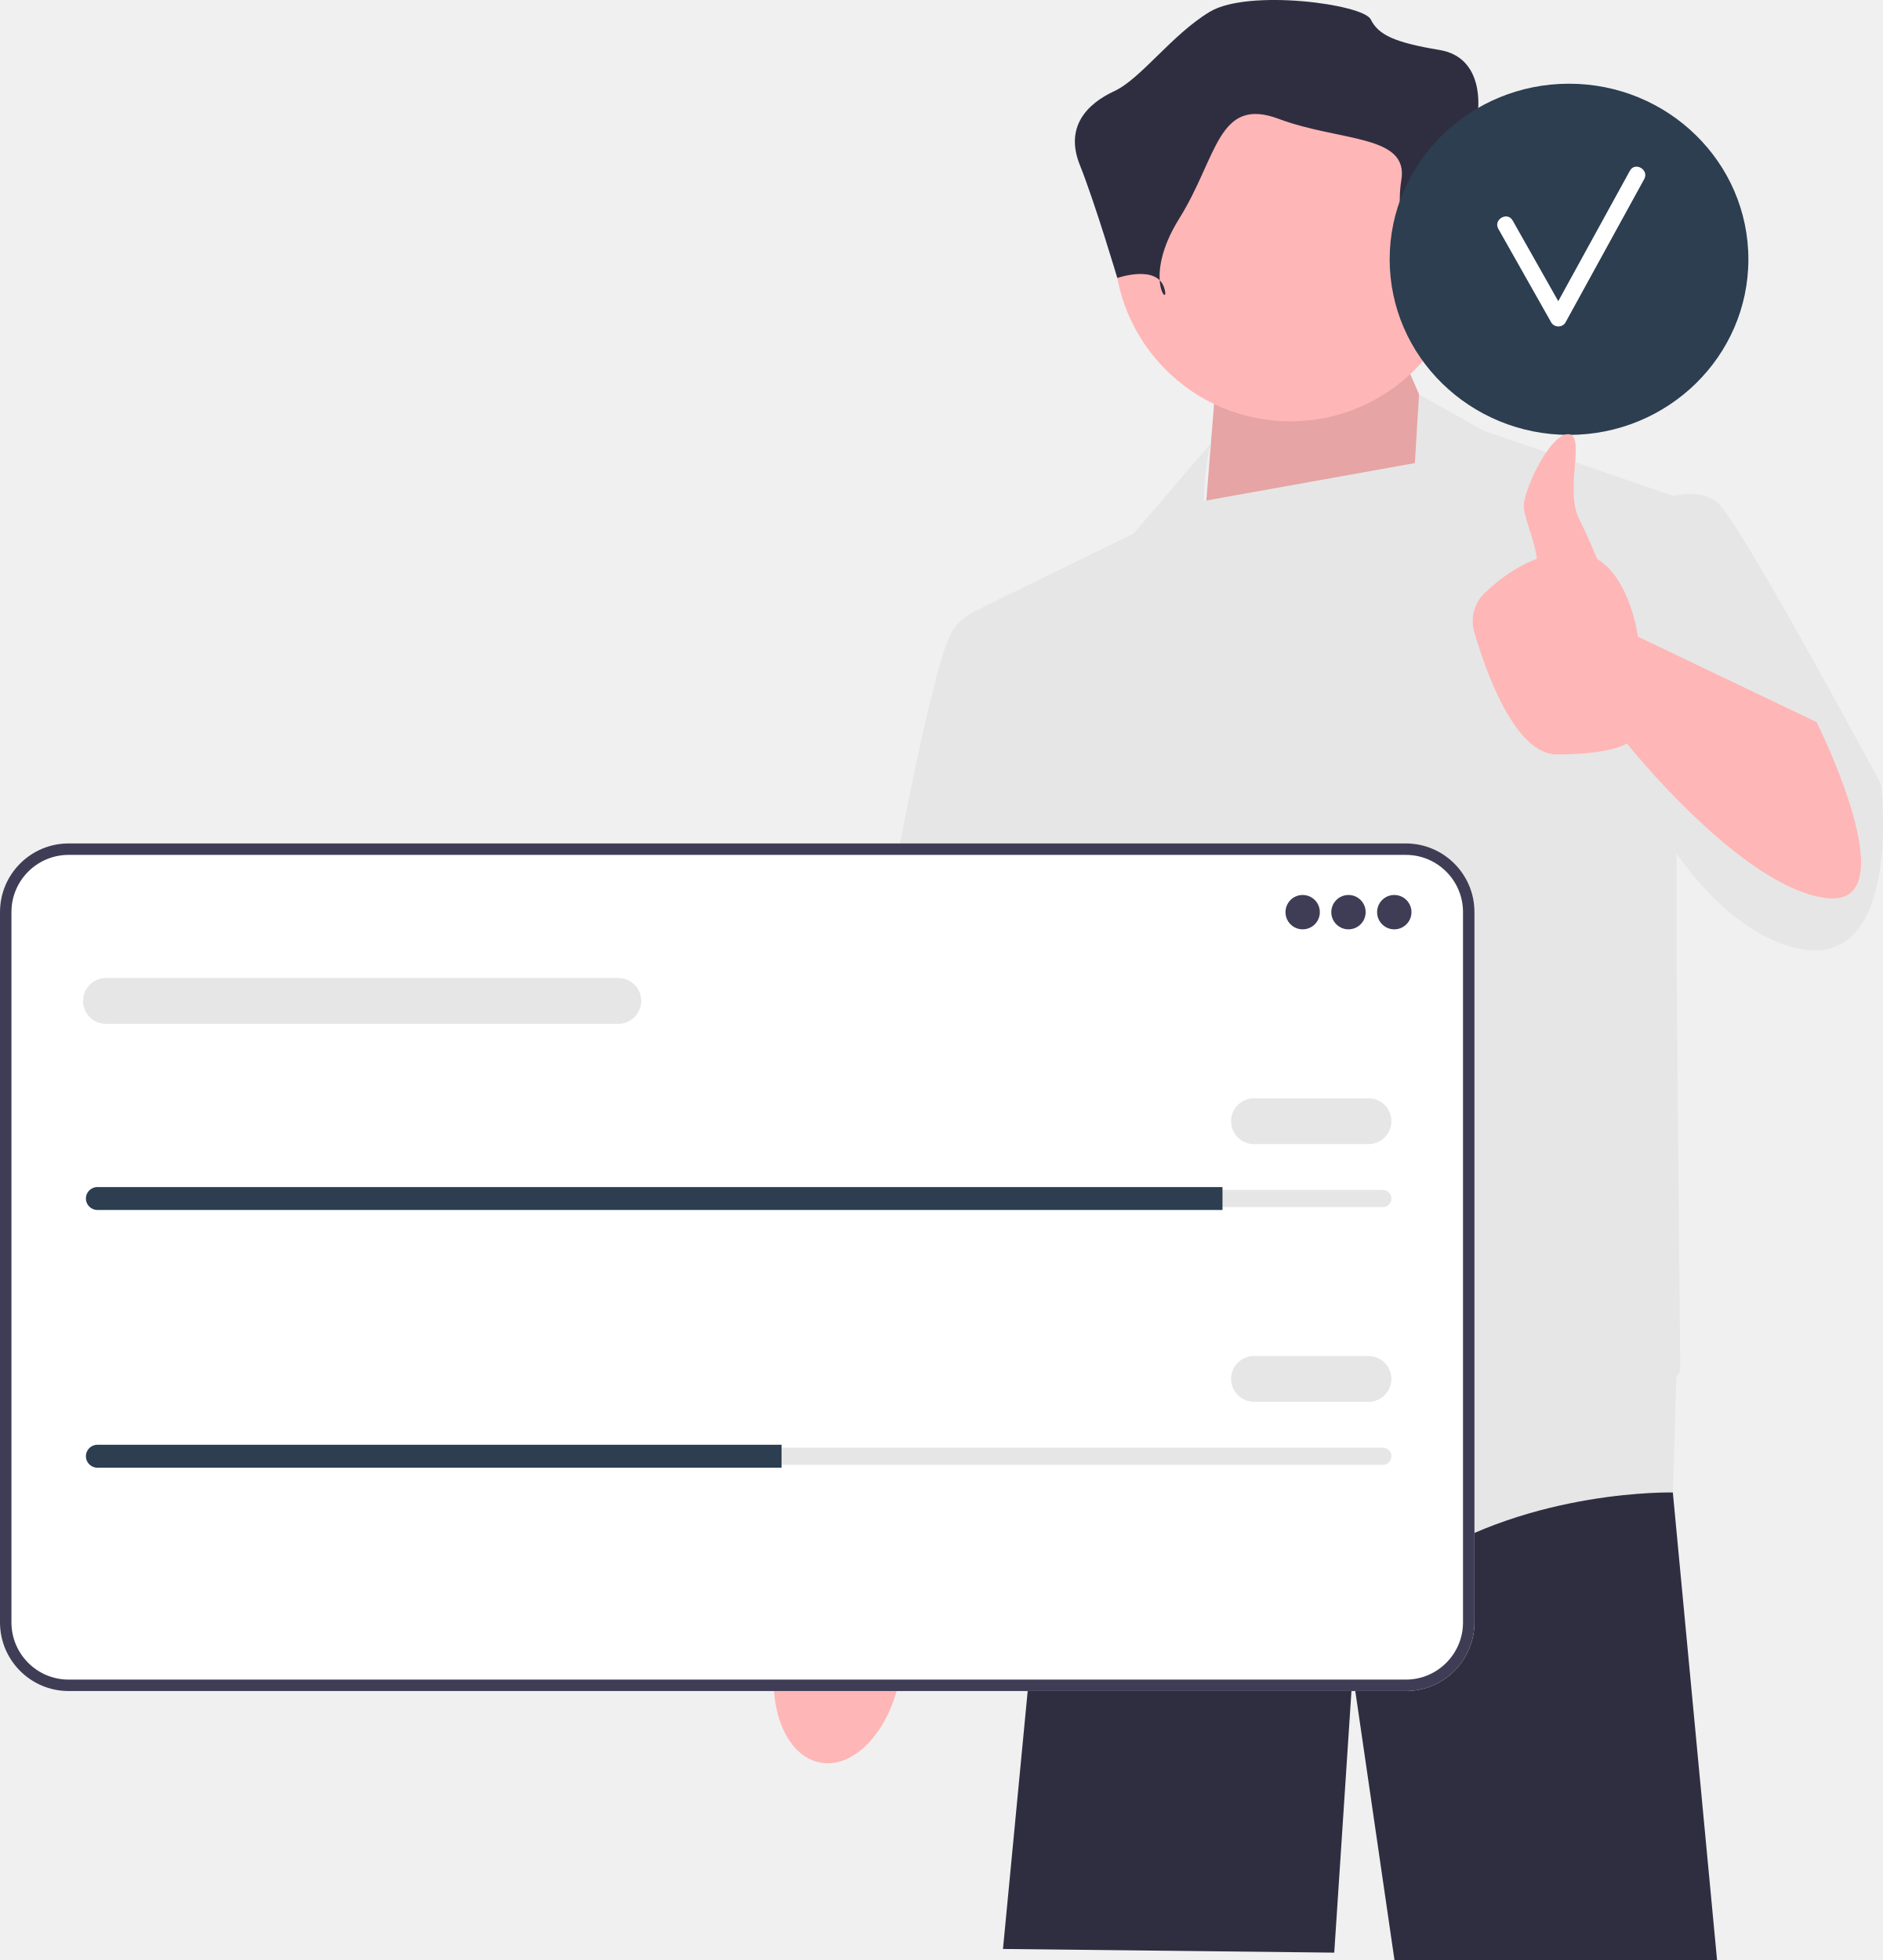
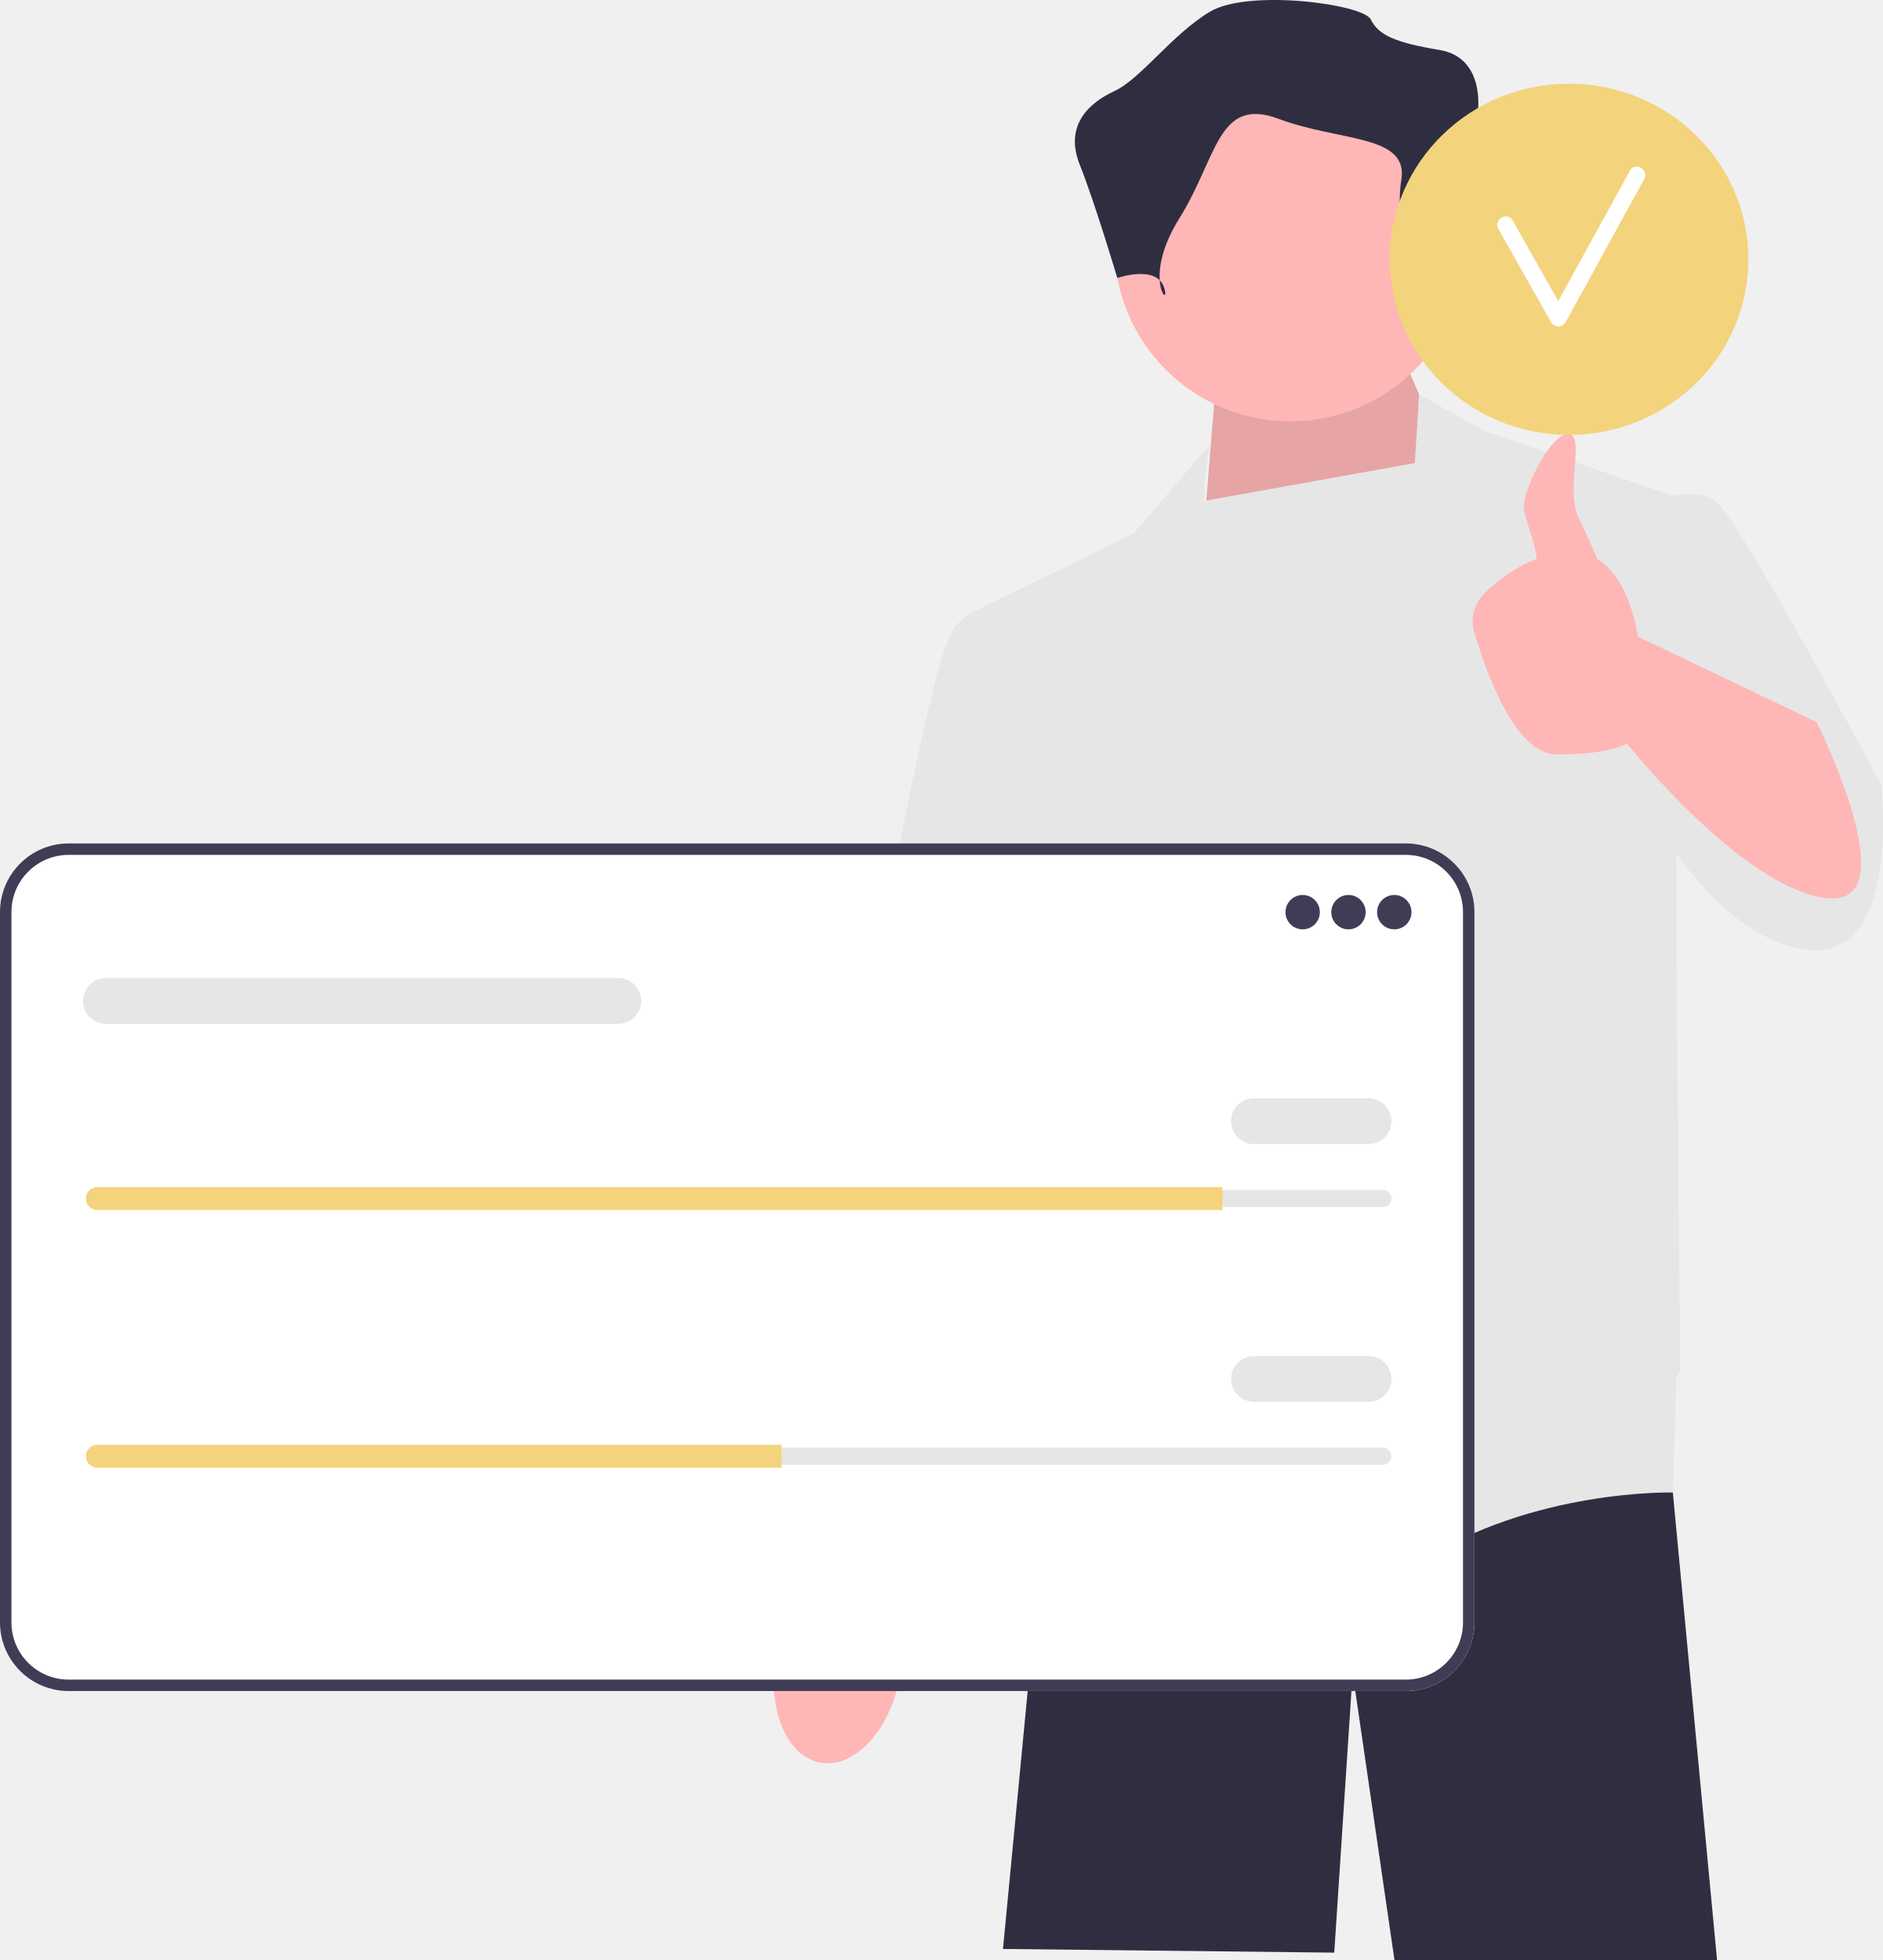
<svg xmlns="http://www.w3.org/2000/svg" width="511.563" height="532.448" viewBox="0 0 511.563 532.448">
  <polygon points="454.491 405.208 454.481 405.448 466.491 532.448 378.851 532.448 367.491 454.448 362.491 530.448 272.491 529.448 282.051 429.668 290.181 383.418 290.181 383.408 291.401 376.448 452.101 376.448 452.311 378.968 454.491 405.208" fill="#2f2e41" />
  <path d="M222.883,478.831c9.282,1.691,18.96-8.762,21.618-23.348,1.163-6.385,.788-12.503-.78-17.506l1.423-8.408,23.883-113.109s43.98-87.975,43.979-103.248c-.001-15.273-12.722-22.763-12.722-22.763l-17.214,.161-53.983,131.847-9.722,97.43-1.573,13.367c-3.232,4.129-5.741,9.721-6.903,16.106-2.657,14.586,2.713,27.78,11.995,29.471Z" fill="#ffb6b6" />
  <polygon points="397.991 135.948 381.991 98.948 329.991 107.948 326.491 151.48 397.991 135.948" fill="#ffb6b6" />
  <polygon points="397.991 135.948 381.991 98.948 329.991 107.948 326.491 151.48 397.991 135.948" opacity=".1" />
  <path d="M510.991,212.948s-37-69-44-76c-3.116-3.116-8.015-3.16-12.493-2.251l-51.507-17.749-17.458-9.809-1.15,18.662-57.315,10.287c.318-11.381,1.924-15.71,1.924-15.71l-21,24.569-41,20,.022,.18c-3.009,1.05-5.861,2.847-8.022,5.82-8,11-30,145-30,145l47,10,6.396-40.14,4.604,36.14,3.5,67.5s64,55,95,35,69-19,69-19l.948-31.288c.675-1.079,1.052-1.712,1.052-1.712l-1-110.984v-29.532c7.618,10.614,16.812,19.741,27.5,24.016,35,14,28-43,28-43Z" fill="#e6e6e6" />
  <circle cx="350.556" cy="66.62" r="47.838" fill="#ffb6b6" />
  <path d="M384.875,80.139s4.16-14.56,13.52-13.52c9.36,1.04,11.44-7.28,9.36-11.44-2.08-4.16-6.24-24.959-6.24-24.959,0,0,2.08-14.56-10.4-16.639-12.48-2.08-16.639-4.16-18.719-8.32-2.08-4.16-33.279-8.32-43.679-2.08-10.4,6.24-18.719,18.212-25.999,21.585-7.28,3.374-13.52,9.614-9.36,20.013,4.16,10.4,10.193,30.739,10.193,30.739,0,0,10.606-3.7,12.686,2.54,2.08,6.24-6.24-2.08,4.16-18.719,10.4-16.639,10.4-33.279,27.039-27.039,16.639,6.24,35.359,4.16,33.279,16.639-2.08,12.48,4.16,31.199,4.16,31.199Z" fill="#2f2e41" />
  <g>
    <path d="M381.949,459.384H18.633c-10.275,0-18.633-8.359-18.633-18.633V247.758c0-10.274,8.359-18.633,18.633-18.633H381.949c10.275,0,18.633,8.359,18.633,18.633v192.993c0,10.274-8.359,18.633-18.633,18.633Z" fill="#fff" />
    <path d="M381.949,459.384H18.633c-10.275,0-18.633-8.359-18.633-18.633V247.758c0-10.274,8.359-18.633,18.633-18.633H381.949c10.275,0,18.633,8.359,18.633,18.633v192.993c0,10.274-8.359,18.633-18.633,18.633ZM18.633,232.236c-8.558,0-15.522,6.963-15.522,15.522v192.993c0,8.558,6.963,15.522,15.522,15.522H381.949c8.558,0,15.522-6.963,15.522-15.522V247.758c0-8.558-6.963-15.522-15.522-15.522H18.633Z" fill="#3f3d56" />
    <circle cx="353.908" cy="247.794" r="4.667" fill="#3f3d56" />
    <circle cx="366.355" cy="247.794" r="4.667" fill="#3f3d56" />
    <circle cx="378.801" cy="247.794" r="4.667" fill="#3f3d56" />
    <path d="M26.449,323.251c-1.287,0-2.334,1.047-2.334,2.334,0,.627,.242,1.208,.682,1.636,.444,.454,1.025,.697,1.652,.697H375.69c1.287,0,2.334-1.047,2.334-2.334,0-.627-.242-1.208-.682-1.636-.444-.454-1.025-.697-1.652-.697H26.449Z" fill="#e6e6e6" />
-     <path d="M332.127,322.473v6.223H26.449c-.856,0-1.634-.342-2.194-.918-.576-.56-.918-1.338-.918-2.194,0-1.711,1.4-3.112,3.112-3.112H332.127Z" fill="#2c3e50" />
+     <path d="M332.127,322.473v6.223H26.449c-.856,0-1.634-.342-2.194-.918-.576-.56-.918-1.338-.918-2.194,0-1.711,1.4-3.112,3.112-3.112H332.127Z" fill="#f4d37d" />
    <path d="M371.8,310.805h-31.116c-3.431,0-6.223-2.791-6.223-6.223s2.792-6.223,6.223-6.223h31.116c3.431,0,6.223,2.791,6.223,6.223s-2.792,6.223-6.223,6.223Z" fill="#e6e6e6" />
    <path d="M167.99,278.133H28.782c-3.431,0-6.223-2.791-6.223-6.223s2.792-6.223,6.223-6.223H167.99c3.431,0,6.223,2.791,6.223,6.223s-2.792,6.223-6.223,6.223Z" fill="#e6e6e6" />
    <path d="M26.449,393.262c-1.287,0-2.334,1.047-2.334,2.334,0,.627,.242,1.208,.682,1.636,.444,.454,1.025,.697,1.652,.697H375.69c1.287,0,2.334-1.047,2.334-2.334,0-.627-.242-1.208-.682-1.636-.444-.454-1.025-.697-1.652-.697H26.449Z" fill="#e6e6e6" />
-     <path d="M212.33,392.485v6.223H26.449c-.856,0-1.634-.342-2.194-.918-.576-.56-.918-1.338-.918-2.194,0-1.711,1.4-3.112,3.112-3.112H212.33Z" fill="#2c3e50" />
+     <path d="M212.33,392.485v6.223H26.449c-.856,0-1.634-.342-2.194-.918-.576-.56-.918-1.338-.918-2.194,0-1.711,1.4-3.112,3.112-3.112H212.33Z" fill="#f4d37d" />
    <path d="M371.8,380.816h-31.116c-3.431,0-6.223-2.791-6.223-6.223s2.792-6.223,6.223-6.223h31.116c3.431,0,6.223,2.791,6.223,6.223s-2.792,6.223-6.223,6.223Z" fill="#e6e6e6" />
  </g>
  <g>
-     <ellipse cx="426.274" cy="70.441" rx="48.726" ry="47.7" fill="#2c3e50" />
+     <ellipse cx="426.274" cy="70.441" rx="48.726" ry="47.7" fill="#f4d37d" />
    <path d="M442.811,46.381c-6.487,11.812-12.974,23.624-19.461,35.437-4.134-7.305-8.246-14.623-12.391-21.922-1.431-2.521-5.325-.254-3.89,2.274,4.804,8.461,9.559,16.951,14.364,25.413,.821,1.447,3.077,1.48,3.89,0,7.126-12.976,14.252-25.951,21.378-38.927,1.396-2.543-2.492-4.818-3.89-2.274Z" fill="#fff" />
  </g>
  <path d="M493.538,196.172l-48.547-23.223s-1.95-15.544-11.054-21.088c-1.548-3.692-3.329-7.749-4.946-10.963-4-7.949,2-22.949-3-22.949s-12.391,15.775-12,20c.3,3.243,2.981,8.905,3.534,13.861-6.097,2.299-11.016,6.241-14.25,9.379-2.799,2.716-3.838,6.768-2.745,10.511,3.169,10.847,11.092,33.249,22.46,33.249,15,0,19-3,19-3,0,0,31,39,54,42s-2.453-47.777-2.453-47.777Z" fill="#ffb6b6" />
</svg>
